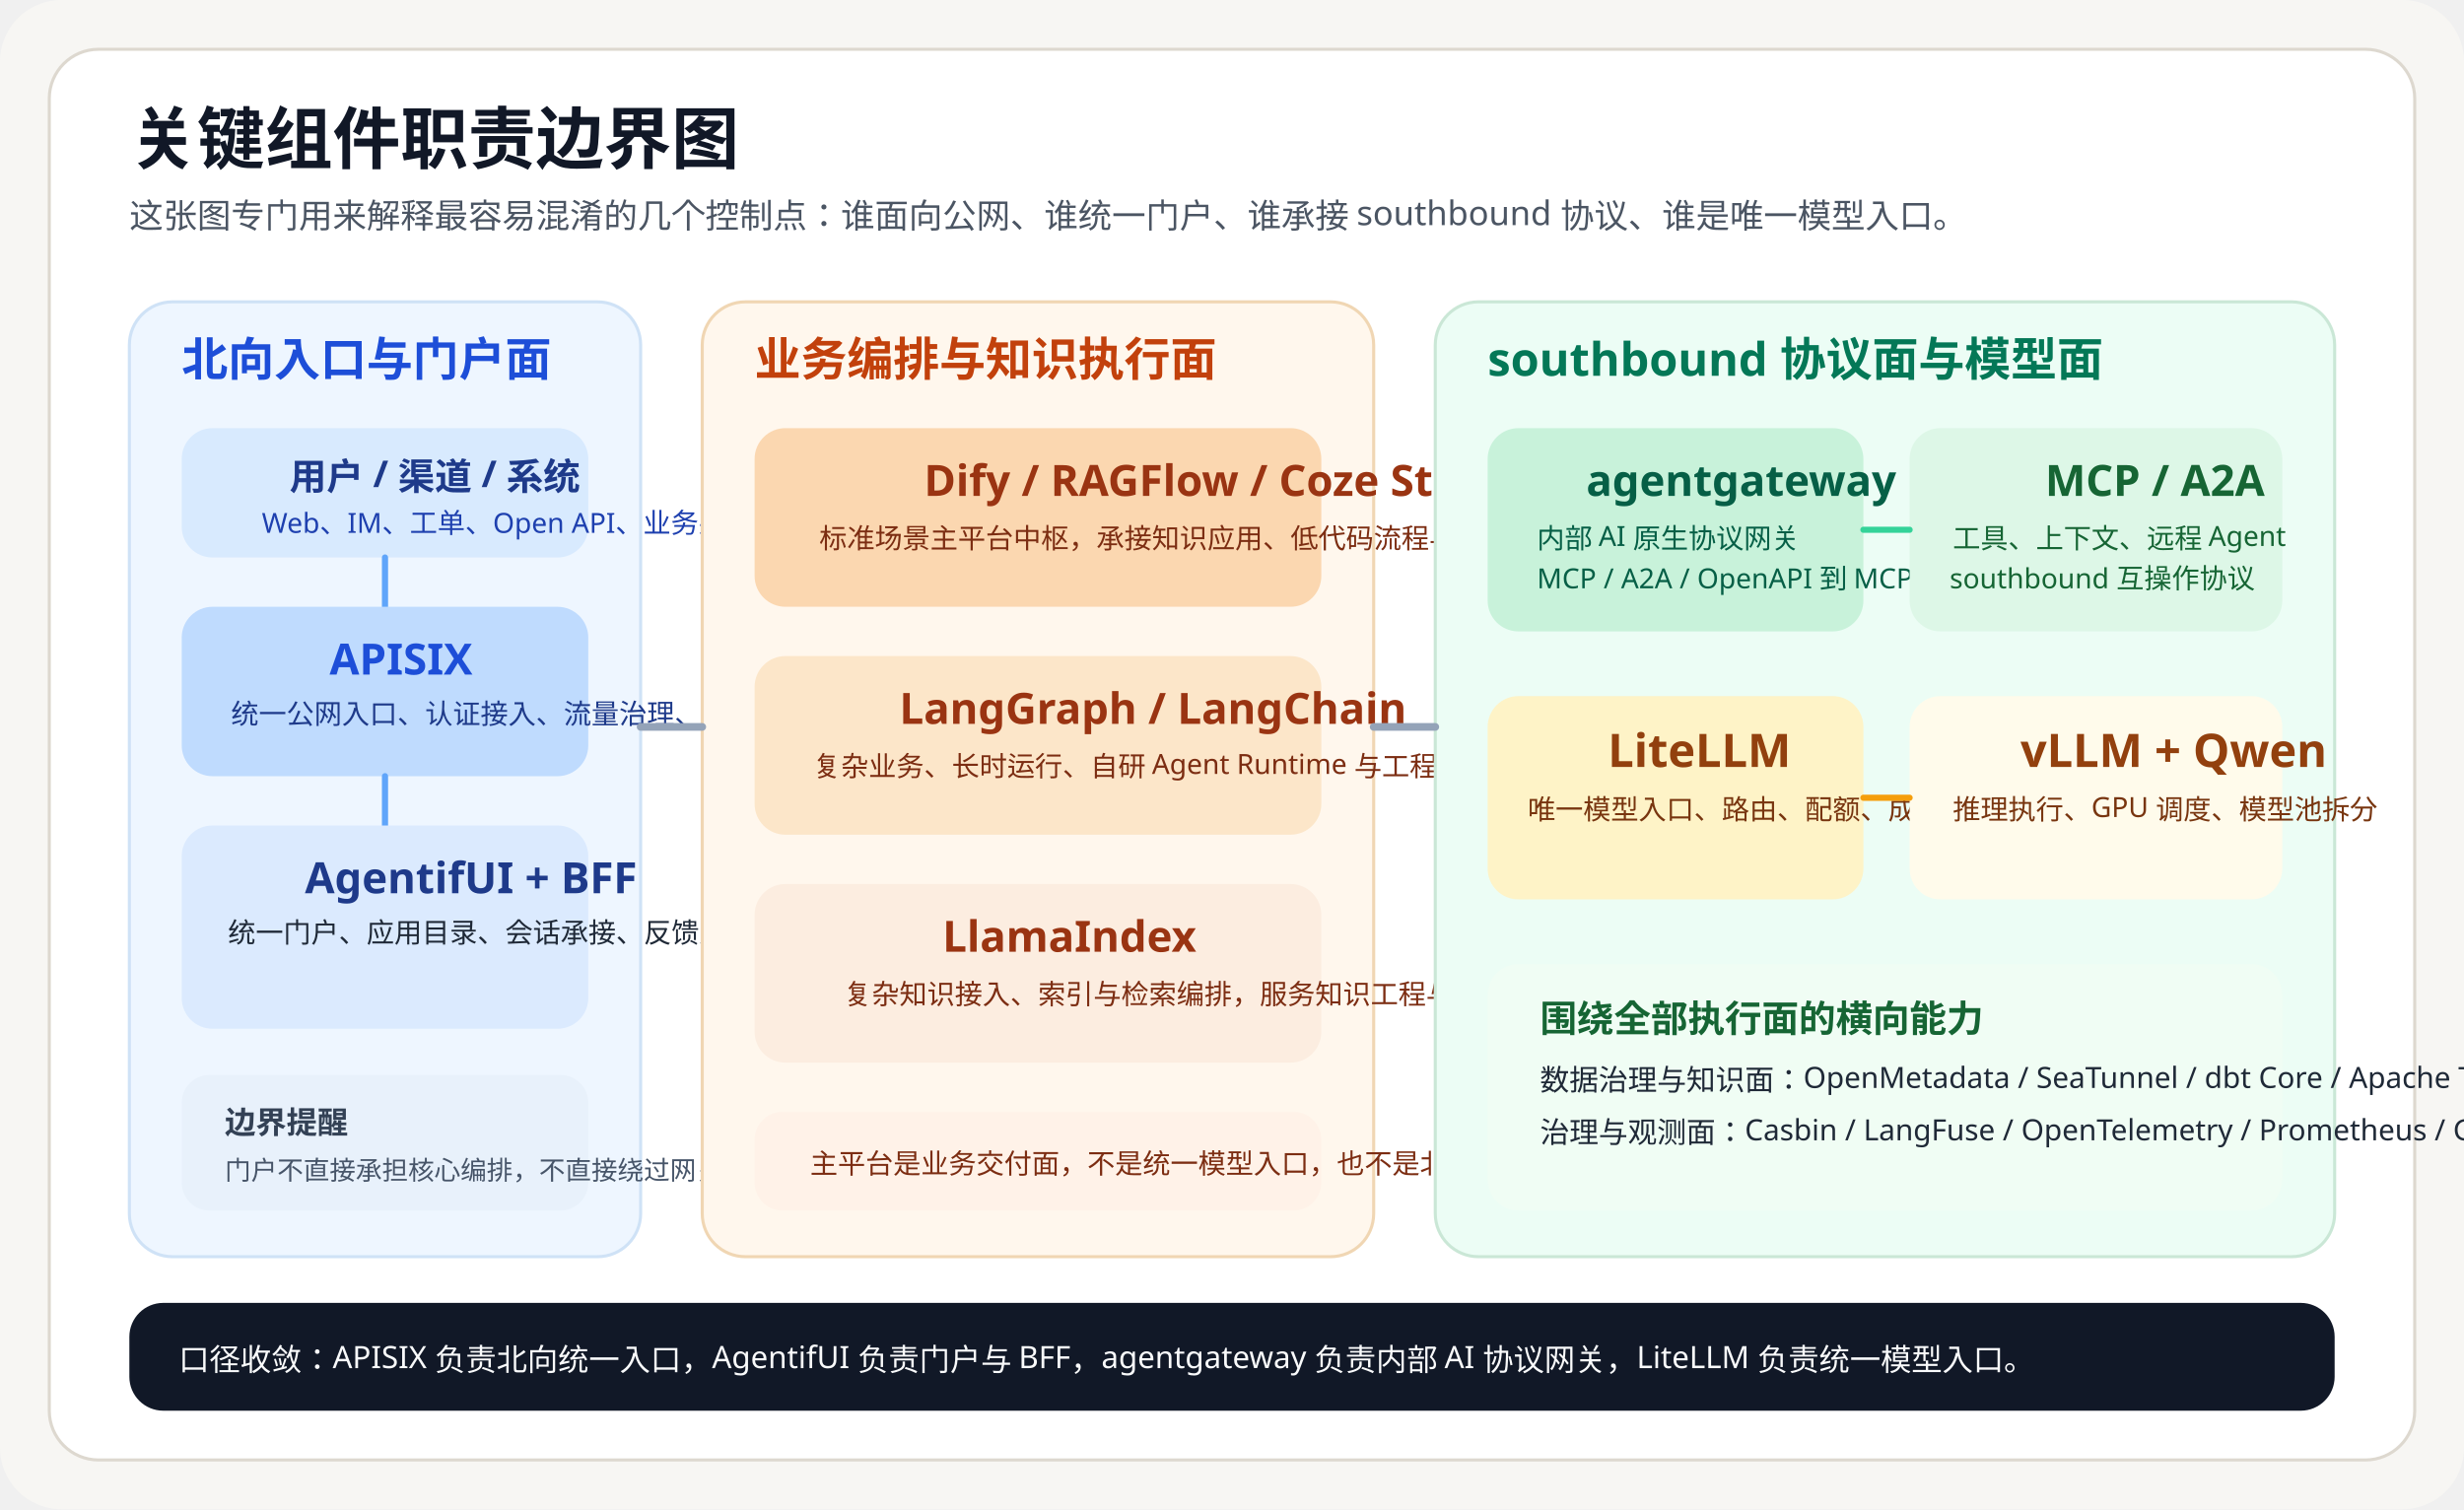
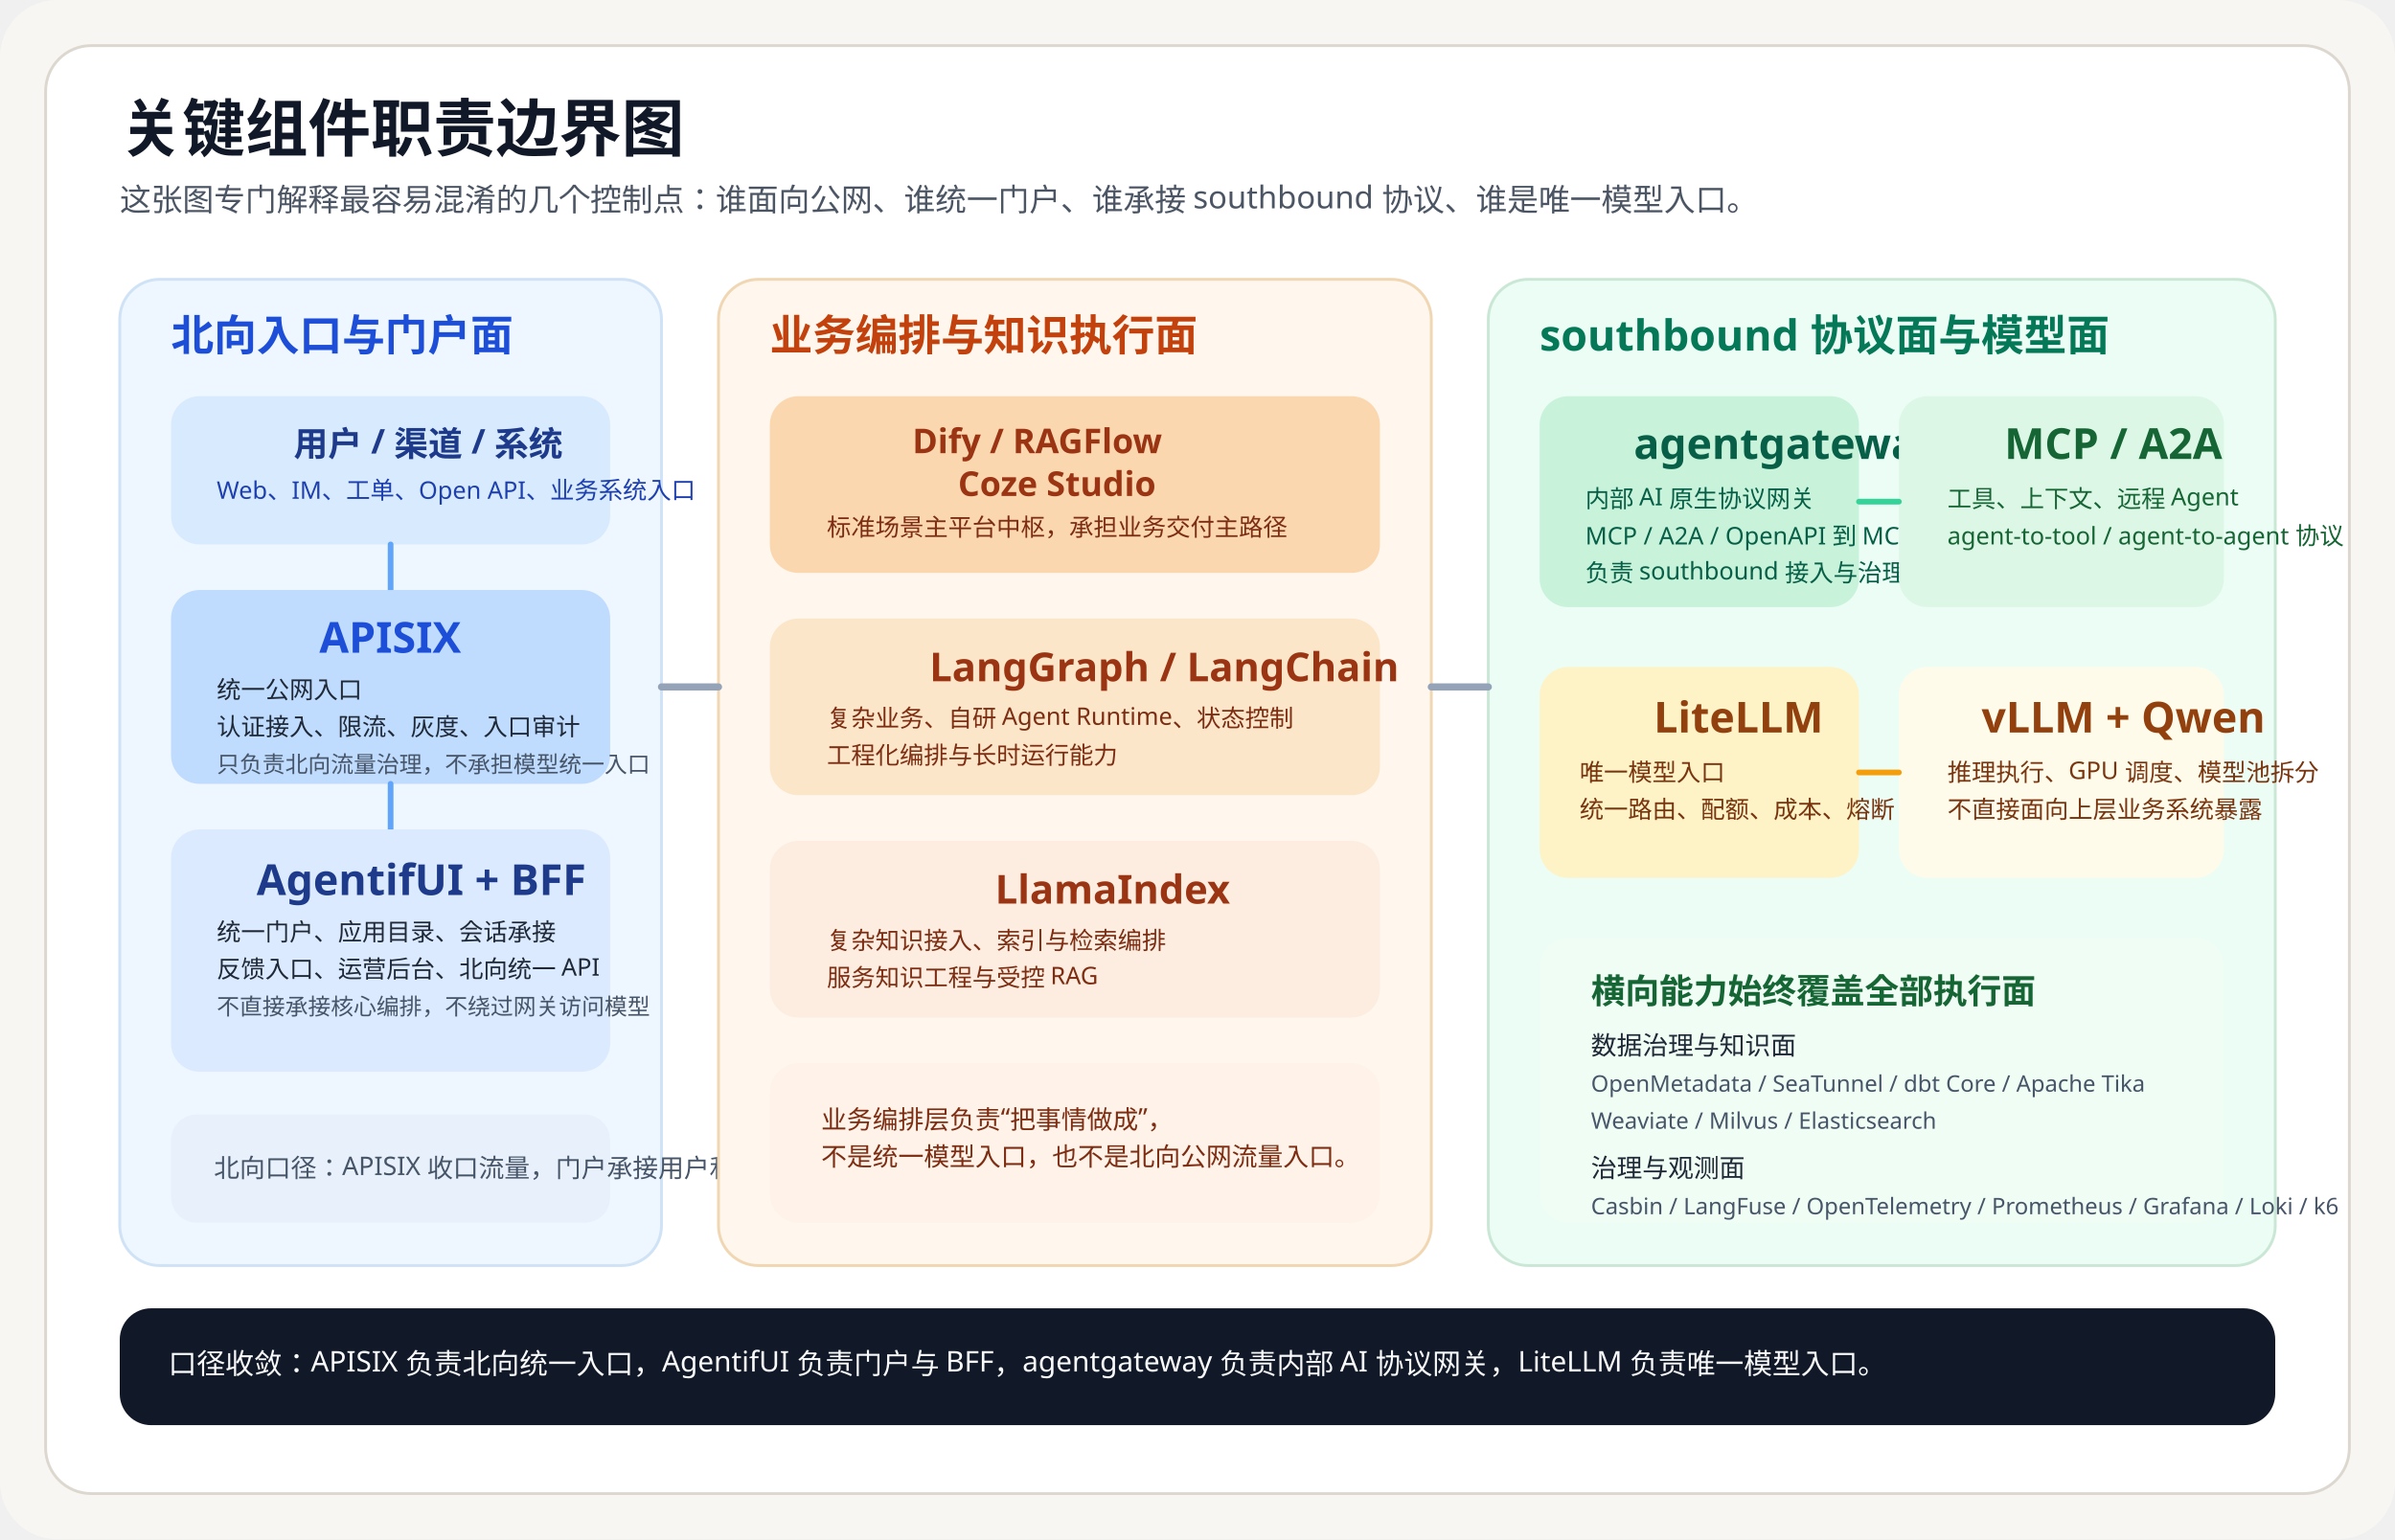
- <svg xmlns="http://www.w3.org/2000/svg" width="1600" height="980" viewBox="0 0 1600 980" fill="none">
-   <rect width="1600" height="980" rx="40" fill="#F7F6F3" />
-   <rect x="32" y="32" width="1536" height="916" rx="32" fill="#FFFFFF" stroke="#DDD8CF" stroke-width="2" />
+ <svg xmlns="http://www.w3.org/2000/svg" width="1680" height="1080" viewBox="0 0 1680 1080" fill="none">
+   <rect width="1680" height="1080" rx="40" fill="#F7F6F3" />
+   <rect x="32" y="32" width="1616" height="1016" rx="32" fill="#FFFFFF" stroke="#DDD8CF" stroke-width="2" />
  <text x="84" y="106" fill="#111827" font-size="44" font-family="IBM Plex Sans, PingFang SC, Microsoft YaHei, sans-serif" font-weight="700">关键组件职责边界图</text>
-   <text x="84" y="148" fill="#4B5563" font-size="22" font-family="IBM Plex Sans, PingFang SC, Microsoft YaHei, sans-serif">这张图专门用来解释最容易混淆的几个控制点：谁面向公网、谁统一门户、谁承接 southbound 协议、谁是唯一模型入口。</text>
+   <text x="84" y="148" fill="#4B5563" font-size="22" font-family="IBM Plex Sans, PingFang SC, Microsoft YaHei, sans-serif">这张图专门解释最容易混淆的几个控制点：谁面向公网、谁统一门户、谁承接 southbound 协议、谁是唯一模型入口。</text>
  <g font-family="IBM Plex Sans, PingFang SC, Microsoft YaHei, sans-serif">
-     <rect x="84" y="196" width="332" height="620" rx="28" fill="#EEF6FF" stroke="#CFE2F6" stroke-width="2" />
-     <text x="118" y="244" fill="#1D4ED8" font-size="30" font-weight="700">北向入口与门户面</text>
-     <rect x="118" y="278" width="264" height="84" rx="20" fill="#D8EAFE" />
-     <text x="188" y="318" fill="#1E3A8A" font-size="24" font-weight="700">用户 / 渠道 / 系统</text>
-     <text x="170" y="346" fill="#1E40AF" font-size="18">Web、IM、工单、Open API、业务系统</text>
-     <path d="M250 362V394" stroke="#60A5FA" stroke-width="4" stroke-linecap="round" />
-     <rect x="118" y="394" width="264" height="110" rx="20" fill="#BFDBFE" />
-     <text x="214" y="438" fill="#1D4ED8" font-size="28" font-weight="700">APISIX</text>
-     <text x="150" y="470" fill="#1E3A8A" font-size="18">统一公网入口、认证接入、流量治理、灰度和入口审计</text>
-     <path d="M250 504V536" stroke="#60A5FA" stroke-width="4" stroke-linecap="round" />
-     <rect x="118" y="536" width="264" height="132" rx="20" fill="#DBEAFE" />
-     <text x="198" y="580" fill="#1E3A8A" font-size="28" font-weight="700">AgentifUI + BFF</text>
-     <text x="148" y="612" fill="#1F2937" font-size="18">统一门户、应用目录、会话承接、反馈入口、北向统一 API</text>
-     <rect x="118" y="698" width="264" height="88" rx="18" fill="#E8F1FB" />
-     <text x="146" y="736" fill="#334155" font-size="20" font-weight="600">边界提醒</text>
-     <text x="146" y="766" fill="#475569" font-size="17">门户不直接承担核心编排，不直接绕过网关访问模型。</text>
-     <rect x="456" y="196" width="436" height="620" rx="28" fill="#FFF7ED" stroke="#F0D6B3" stroke-width="2" />
-     <text x="490" y="244" fill="#C2410C" font-size="30" font-weight="700">业务编排与知识执行面</text>
-     <rect x="490" y="278" width="368" height="116" rx="20" fill="#FBD7B0" />
-     <text x="600" y="322" fill="#9A3412" font-size="28" font-weight="700">Dify / RAGFlow / Coze Studio</text>
-     <text x="532" y="356" fill="#7C2D12" font-size="18">标准场景主平台中枢，承接知识应用、低代码流程与业务交付</text>
-     <rect x="490" y="426" width="368" height="116" rx="20" fill="#FCE6C9" />
-     <text x="584" y="470" fill="#9A3412" font-size="28" font-weight="700">LangGraph / LangChain</text>
-     <text x="528" y="504" fill="#7C2D12" font-size="18">复杂业务、长时运行、自研 Agent Runtime 与工程化编排</text>
-     <rect x="490" y="574" width="368" height="116" rx="20" fill="#FCEDE0" />
-     <text x="612" y="618" fill="#9A3412" font-size="28" font-weight="700">LlamaIndex</text>
-     <text x="548" y="652" fill="#7C2D12" font-size="18">复杂知识接入、索引与检索编排，服务知识工程与受控 RAG</text>
-     <rect x="490" y="722" width="368" height="64" rx="18" fill="#FFF2E8" />
-     <text x="526" y="762" fill="#7C2D12" font-size="18">主平台是业务交付面，不是统一模型入口，也不是北向公网网关。</text>
-     <rect x="932" y="196" width="584" height="620" rx="28" fill="#ECFDF5" stroke="#CAE7D6" stroke-width="2" />
-     <text x="966" y="244" fill="#047857" font-size="30" font-weight="700">southbound 协议面与模型面</text>
-     <rect x="966" y="278" width="244" height="132" rx="20" fill="#C8F2DA" />
-     <text x="1030" y="322" fill="#065F46" font-size="28" font-weight="700">agentgateway</text>
-     <text x="998" y="356" fill="#065F46" font-size="18">内部 AI 原生协议网关</text>
-     <text x="998" y="382" fill="#065F46" font-size="18">MCP / A2A / OpenAPI 到 MCP</text>
-     <rect x="1240" y="278" width="242" height="132" rx="20" fill="#DDF7E7" />
-     <text x="1328" y="322" fill="#166534" font-size="28" font-weight="700">MCP / A2A</text>
-     <text x="1268" y="356" fill="#166534" font-size="18">工具、上下文、远程 Agent</text>
-     <text x="1266" y="382" fill="#166534" font-size="18">southbound 互操作协议</text>
-     <path d="M1210 344H1240" stroke="#34D399" stroke-width="4" stroke-linecap="round" />
-     <rect x="966" y="452" width="244" height="132" rx="20" fill="#FEF3C7" />
-     <text x="1044" y="498" fill="#92400E" font-size="30" font-weight="700">LiteLLM</text>
-     <text x="992" y="532" fill="#78350F" font-size="18">唯一模型入口、路由、配额、成本、熔断</text>
-     <rect x="1240" y="452" width="242" height="132" rx="20" fill="#FFFBEB" />
-     <text x="1312" y="498" fill="#92400E" font-size="30" font-weight="700">vLLM + Qwen</text>
-     <text x="1268" y="532" fill="#78350F" font-size="18">推理执行、GPU 调度、模型池拆分</text>
-     <path d="M1210 518H1240" stroke="#F59E0B" stroke-width="4" stroke-linecap="round" />
-     <rect x="966" y="626" width="516" height="160" rx="20" fill="#F0FDF4" />
-     <text x="1000" y="670" fill="#166534" font-size="24" font-weight="700">围绕全部执行面的横向能力</text>
-     <text x="1000" y="708" fill="#1F2937" font-size="19">数据治理与知识面：OpenMetadata / SeaTunnel / dbt Core / Apache Tika / Weaviate / Milvus / Elasticsearch</text>
-     <text x="1000" y="742" fill="#1F2937" font-size="19">治理与观测面：Casbin / LangFuse / OpenTelemetry / Prometheus / Grafana / Loki / k6</text>
+     <rect x="84" y="196" width="380" height="692" rx="28" fill="#EEF6FF" stroke="#CFE2F6" stroke-width="2" />
+     <text x="120" y="246" fill="#1D4ED8" font-size="30" font-weight="700">北向入口与门户面</text>
+     <rect x="120" y="278" width="308" height="104" rx="20" fill="#D8EAFE" />
+     <text x="206" y="320" fill="#1E3A8A" font-size="24" font-weight="700">用户 / 渠道 / 系统</text>
+     <text x="152" y="350" fill="#1E40AF" font-size="17">Web、IM、工单、Open API、业务系统入口</text>
+     <path d="M274 382V414" stroke="#60A5FA" stroke-width="4" stroke-linecap="round" />
+     <rect x="120" y="414" width="308" height="136" rx="20" fill="#BFDBFE" />
+     <text x="224" y="458" fill="#1D4ED8" font-size="30" font-weight="700">APISIX</text>
+     <text x="152" y="490" fill="#1F2937" font-size="17">统一公网入口</text>
+     <text x="152" y="516" fill="#1F2937" font-size="17">认证接入、限流、灰度、入口审计</text>
+     <text x="152" y="542" fill="#475569" font-size="16">只负责北向流量治理，不承担模型统一入口</text>
+     <path d="M274 550V582" stroke="#60A5FA" stroke-width="4" stroke-linecap="round" />
+     <rect x="120" y="582" width="308" height="170" rx="20" fill="#DBEAFE" />
+     <text x="180" y="628" fill="#1E3A8A" font-size="30" font-weight="700">AgentifUI + BFF</text>
+     <text x="152" y="660" fill="#1F2937" font-size="17">统一门户、应用目录、会话承接</text>
+     <text x="152" y="686" fill="#1F2937" font-size="17">反馈入口、运营后台、北向统一 API</text>
+     <text x="152" y="712" fill="#475569" font-size="16">不直接承接核心编排，不绕过网关访问模型</text>
+     <rect x="120" y="782" width="308" height="76" rx="18" fill="#E8F1FB" />
+     <text x="150" y="826" fill="#475569" font-size="18">北向口径：APISIX 收口流量，门户承接用户和应用体验。</text>
+     <rect x="504" y="196" width="500" height="692" rx="28" fill="#FFF7ED" stroke="#F0D6B3" stroke-width="2" />
+     <text x="540" y="246" fill="#C2410C" font-size="30" font-weight="700">业务编排与知识执行面</text>
+     <rect x="540" y="278" width="428" height="124" rx="20" fill="#FBD7B0" />
+     <text x="640" y="318" fill="#9A3412" font-size="24" font-weight="700">Dify / RAGFlow</text>
+     <text x="672" y="348" fill="#9A3412" font-size="24" font-weight="700">Coze Studio</text>
+     <text x="580" y="376" fill="#7C2D12" font-size="17">标准场景主平台中枢，承担业务交付主路径</text>
+     <rect x="540" y="434" width="428" height="124" rx="20" fill="#FCE6C9" />
+     <text x="652" y="478" fill="#9A3412" font-size="28" font-weight="700">LangGraph / LangChain</text>
+     <text x="580" y="510" fill="#7C2D12" font-size="17">复杂业务、自研 Agent Runtime、状态控制</text>
+     <text x="580" y="536" fill="#7C2D12" font-size="17">工程化编排与长时运行能力</text>
+     <rect x="540" y="590" width="428" height="124" rx="20" fill="#FCEDE0" />
+     <text x="698" y="634" fill="#9A3412" font-size="28" font-weight="700">LlamaIndex</text>
+     <text x="580" y="666" fill="#7C2D12" font-size="17">复杂知识接入、索引与检索编排</text>
+     <text x="580" y="692" fill="#7C2D12" font-size="17">服务知识工程与受控 RAG</text>
+     <rect x="540" y="746" width="428" height="112" rx="20" fill="#FFF2E8" />
+     <text x="576" y="792" fill="#7C2D12" font-size="18">业务编排层负责“把事情做成”，</text>
+     <text x="576" y="818" fill="#7C2D12" font-size="18">不是统一模型入口，也不是北向公网流量入口。</text>
+     <rect x="1044" y="196" width="552" height="692" rx="28" fill="#ECFDF5" stroke="#CAE7D6" stroke-width="2" />
+     <text x="1080" y="246" fill="#047857" font-size="30" font-weight="700">southbound 协议面与模型面</text>
+     <rect x="1080" y="278" width="224" height="148" rx="20" fill="#C8F2DA" />
+     <text x="1146" y="322" fill="#065F46" font-size="30" font-weight="700">agentgateway</text>
+     <text x="1112" y="356" fill="#065F46" font-size="17">内部 AI 原生协议网关</text>
+     <text x="1112" y="382" fill="#065F46" font-size="17">MCP / A2A / OpenAPI 到 MCP</text>
+     <text x="1112" y="408" fill="#065F46" font-size="17">负责 southbound 接入与治理</text>
+     <rect x="1332" y="278" width="228" height="148" rx="20" fill="#DDF7E7" />
+     <text x="1406" y="322" fill="#166534" font-size="30" font-weight="700">MCP / A2A</text>
+     <text x="1366" y="356" fill="#166534" font-size="17">工具、上下文、远程 Agent</text>
+     <text x="1366" y="382" fill="#166534" font-size="17">agent-to-tool / agent-to-agent 协议</text>
+     <path d="M1304 352H1332" stroke="#34D399" stroke-width="4" stroke-linecap="round" />
+     <rect x="1080" y="468" width="224" height="148" rx="20" fill="#FEF3C7" />
+     <text x="1160" y="514" fill="#92400E" font-size="30" font-weight="700">LiteLLM</text>
+     <text x="1108" y="548" fill="#78350F" font-size="17">唯一模型入口</text>
+     <text x="1108" y="574" fill="#78350F" font-size="17">统一路由、配额、成本、熔断</text>
+     <rect x="1332" y="468" width="228" height="148" rx="20" fill="#FFFBEB" />
+     <text x="1390" y="514" fill="#92400E" font-size="30" font-weight="700">vLLM + Qwen</text>
+     <text x="1366" y="548" fill="#78350F" font-size="17">推理执行、GPU 调度、模型池拆分</text>
+     <text x="1366" y="574" fill="#78350F" font-size="17">不直接面向上层业务系统暴露</text>
+     <path d="M1304 542H1332" stroke="#F59E0B" stroke-width="4" stroke-linecap="round" />
+     <rect x="1080" y="658" width="480" height="200" rx="20" fill="#F0FDF4" />
+     <text x="1116" y="704" fill="#166534" font-size="24" font-weight="700">横向能力始终覆盖全部执行面</text>
+     <text x="1116" y="740" fill="#1F2937" font-size="18">数据治理与知识面</text>
+     <text x="1116" y="766" fill="#475569" font-size="16">OpenMetadata / SeaTunnel / dbt Core / Apache Tika</text>
+     <text x="1116" y="792" fill="#475569" font-size="16">Weaviate / Milvus / Elasticsearch</text>
+     <text x="1116" y="826" fill="#1F2937" font-size="18">治理与观测面</text>
+     <text x="1116" y="852" fill="#475569" font-size="16">Casbin / LangFuse / OpenTelemetry / Prometheus / Grafana / Loki / k6</text>
  </g>
-   <path d="M416 472H456" stroke="#94A3B8" stroke-width="5" stroke-linecap="round" />
-   <path d="M892 472H932" stroke="#94A3B8" stroke-width="5" stroke-linecap="round" />
-   <rect x="84" y="846" width="1432" height="70" rx="22" fill="#111827" />
-   <text x="116" y="890" fill="#F9FAFB" font-size="20" font-family="IBM Plex Sans, PingFang SC, Microsoft YaHei, sans-serif">口径收敛：APISIX 负责北向统一入口，AgentifUI 负责门户与 BFF，agentgateway 负责内部 AI 协议网关，LiteLLM 负责统一模型入口。</text>
+   <path d="M464 482H504" stroke="#94A3B8" stroke-width="5" stroke-linecap="round" />
+   <path d="M1004 482H1044" stroke="#94A3B8" stroke-width="5" stroke-linecap="round" />
+   <rect x="84" y="918" width="1512" height="82" rx="22" fill="#111827" />
+   <text x="118" y="964" fill="#F9FAFB" font-size="20" font-family="IBM Plex Sans, PingFang SC, Microsoft YaHei, sans-serif">口径收敛：APISIX 负责北向统一入口，AgentifUI 负责门户与 BFF，agentgateway 负责内部 AI 协议网关，LiteLLM 负责唯一模型入口。</text>
</svg>
